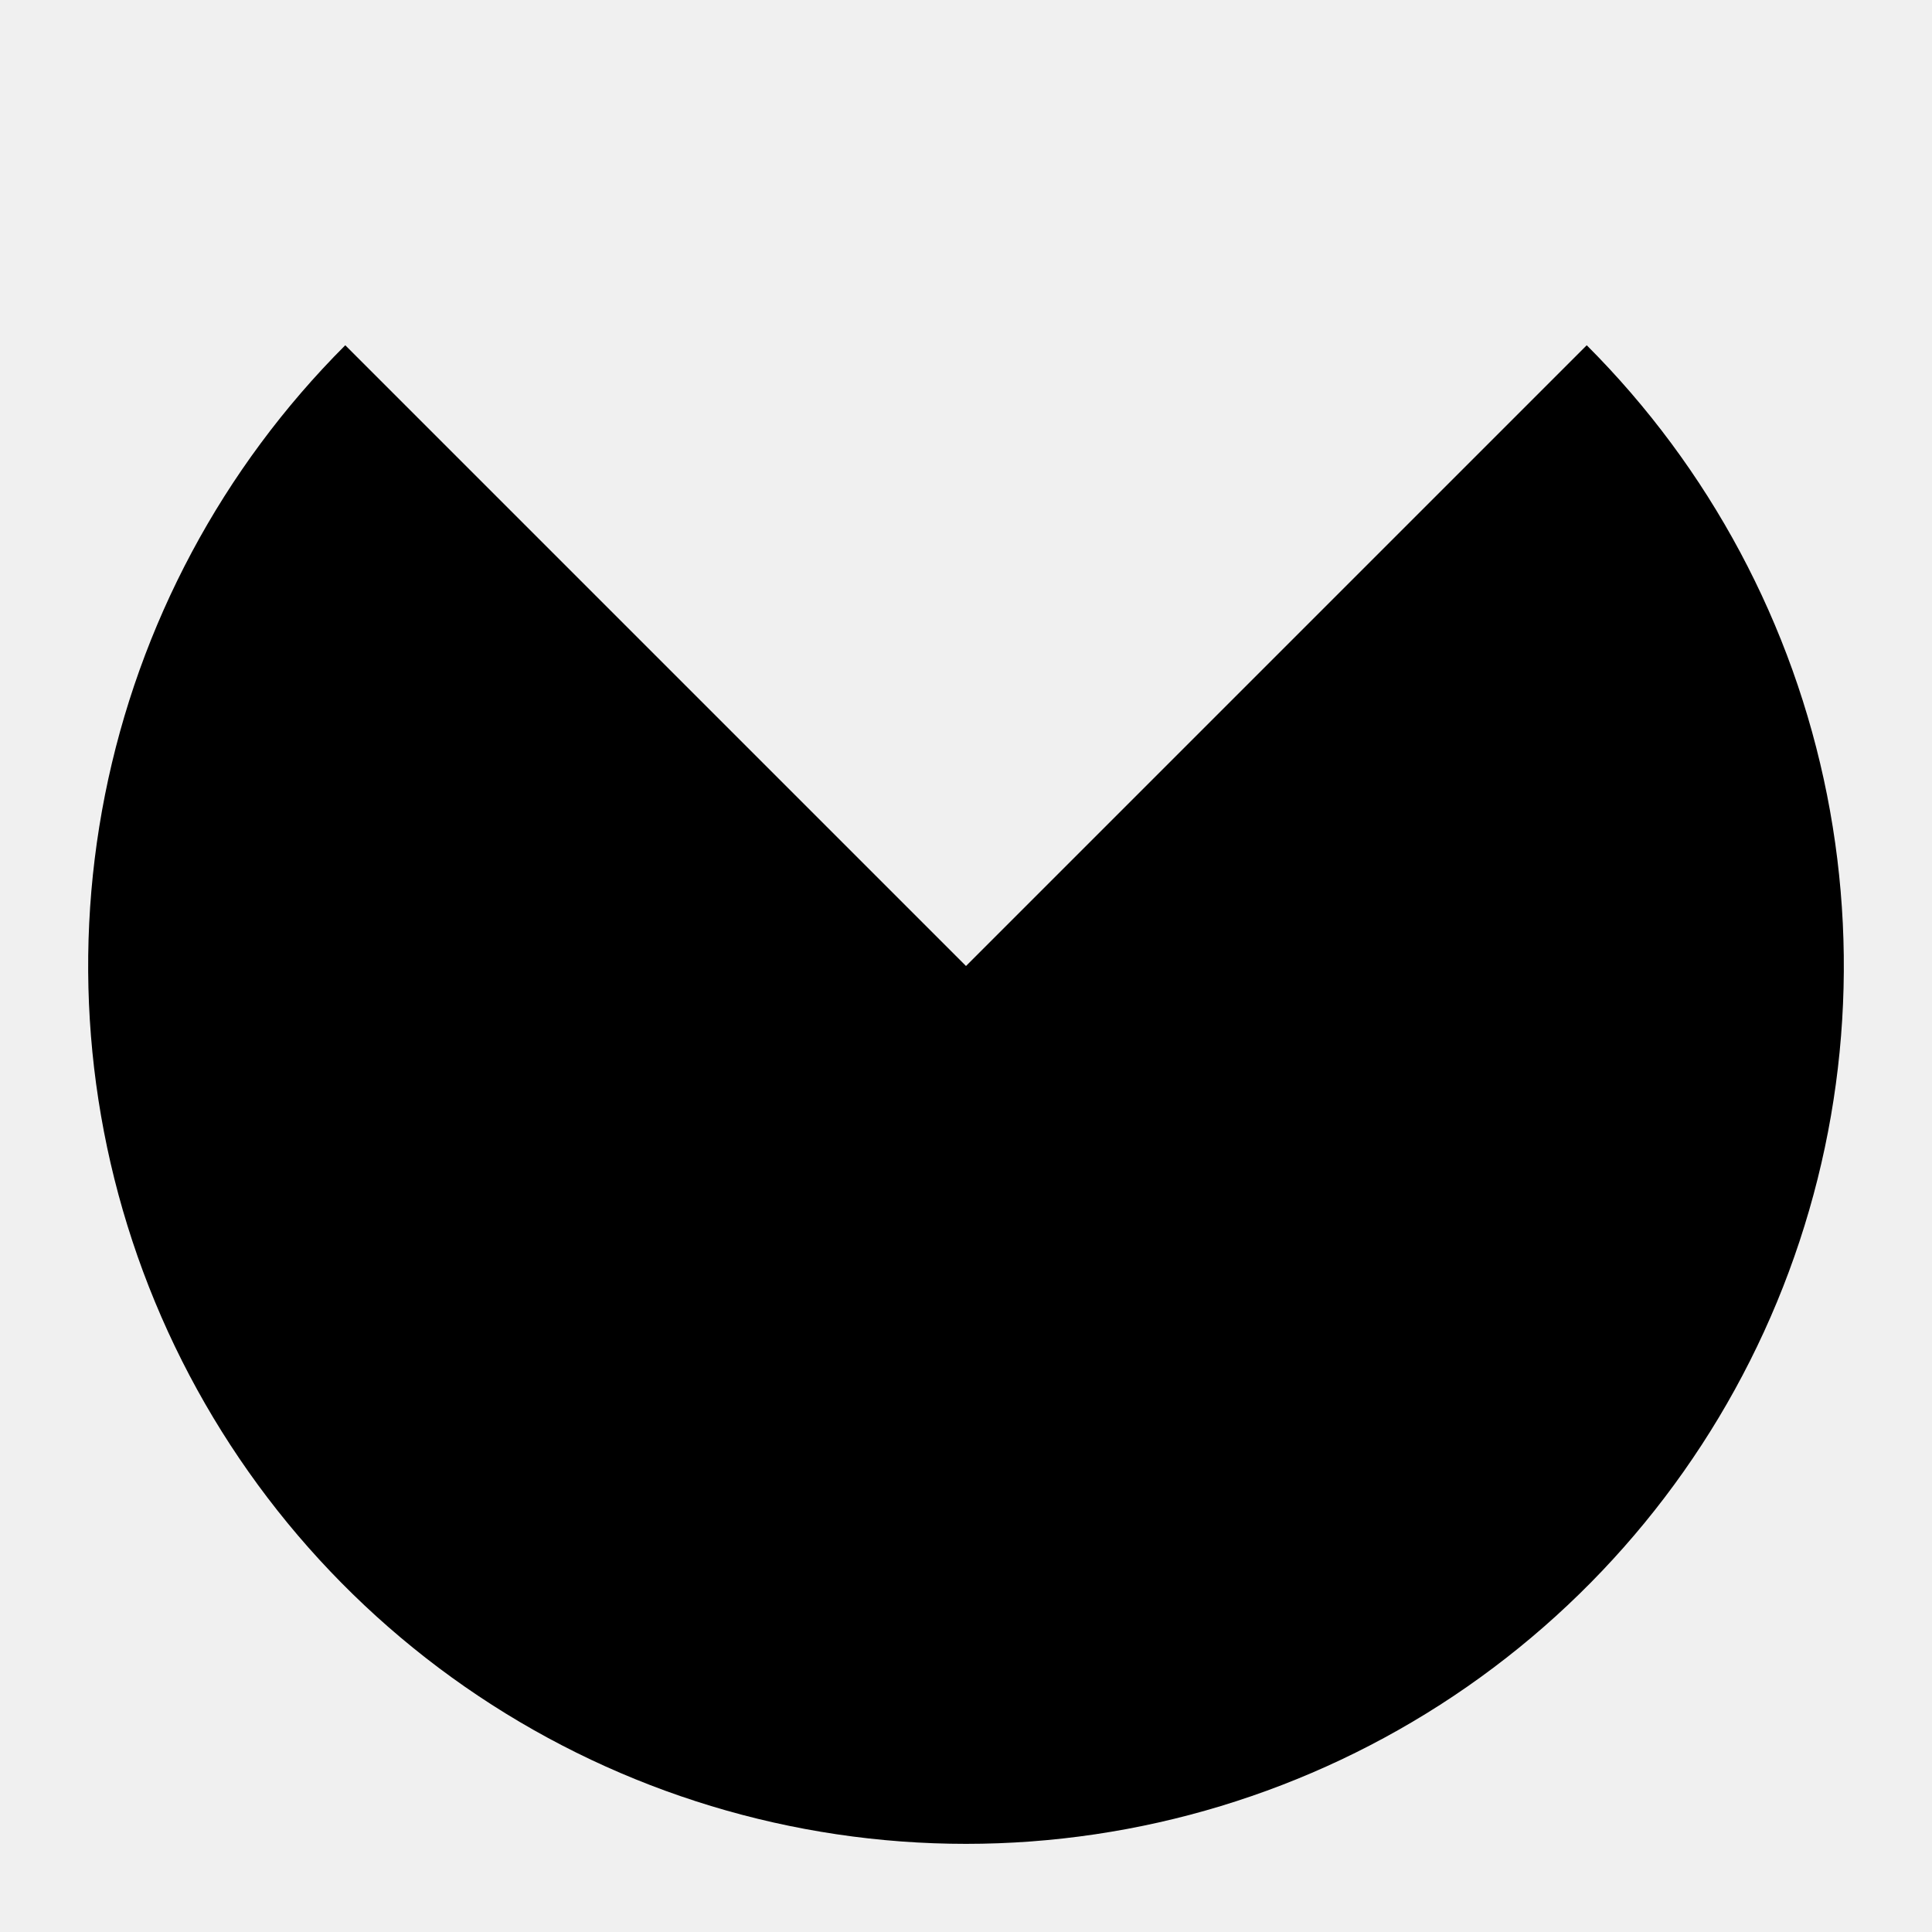
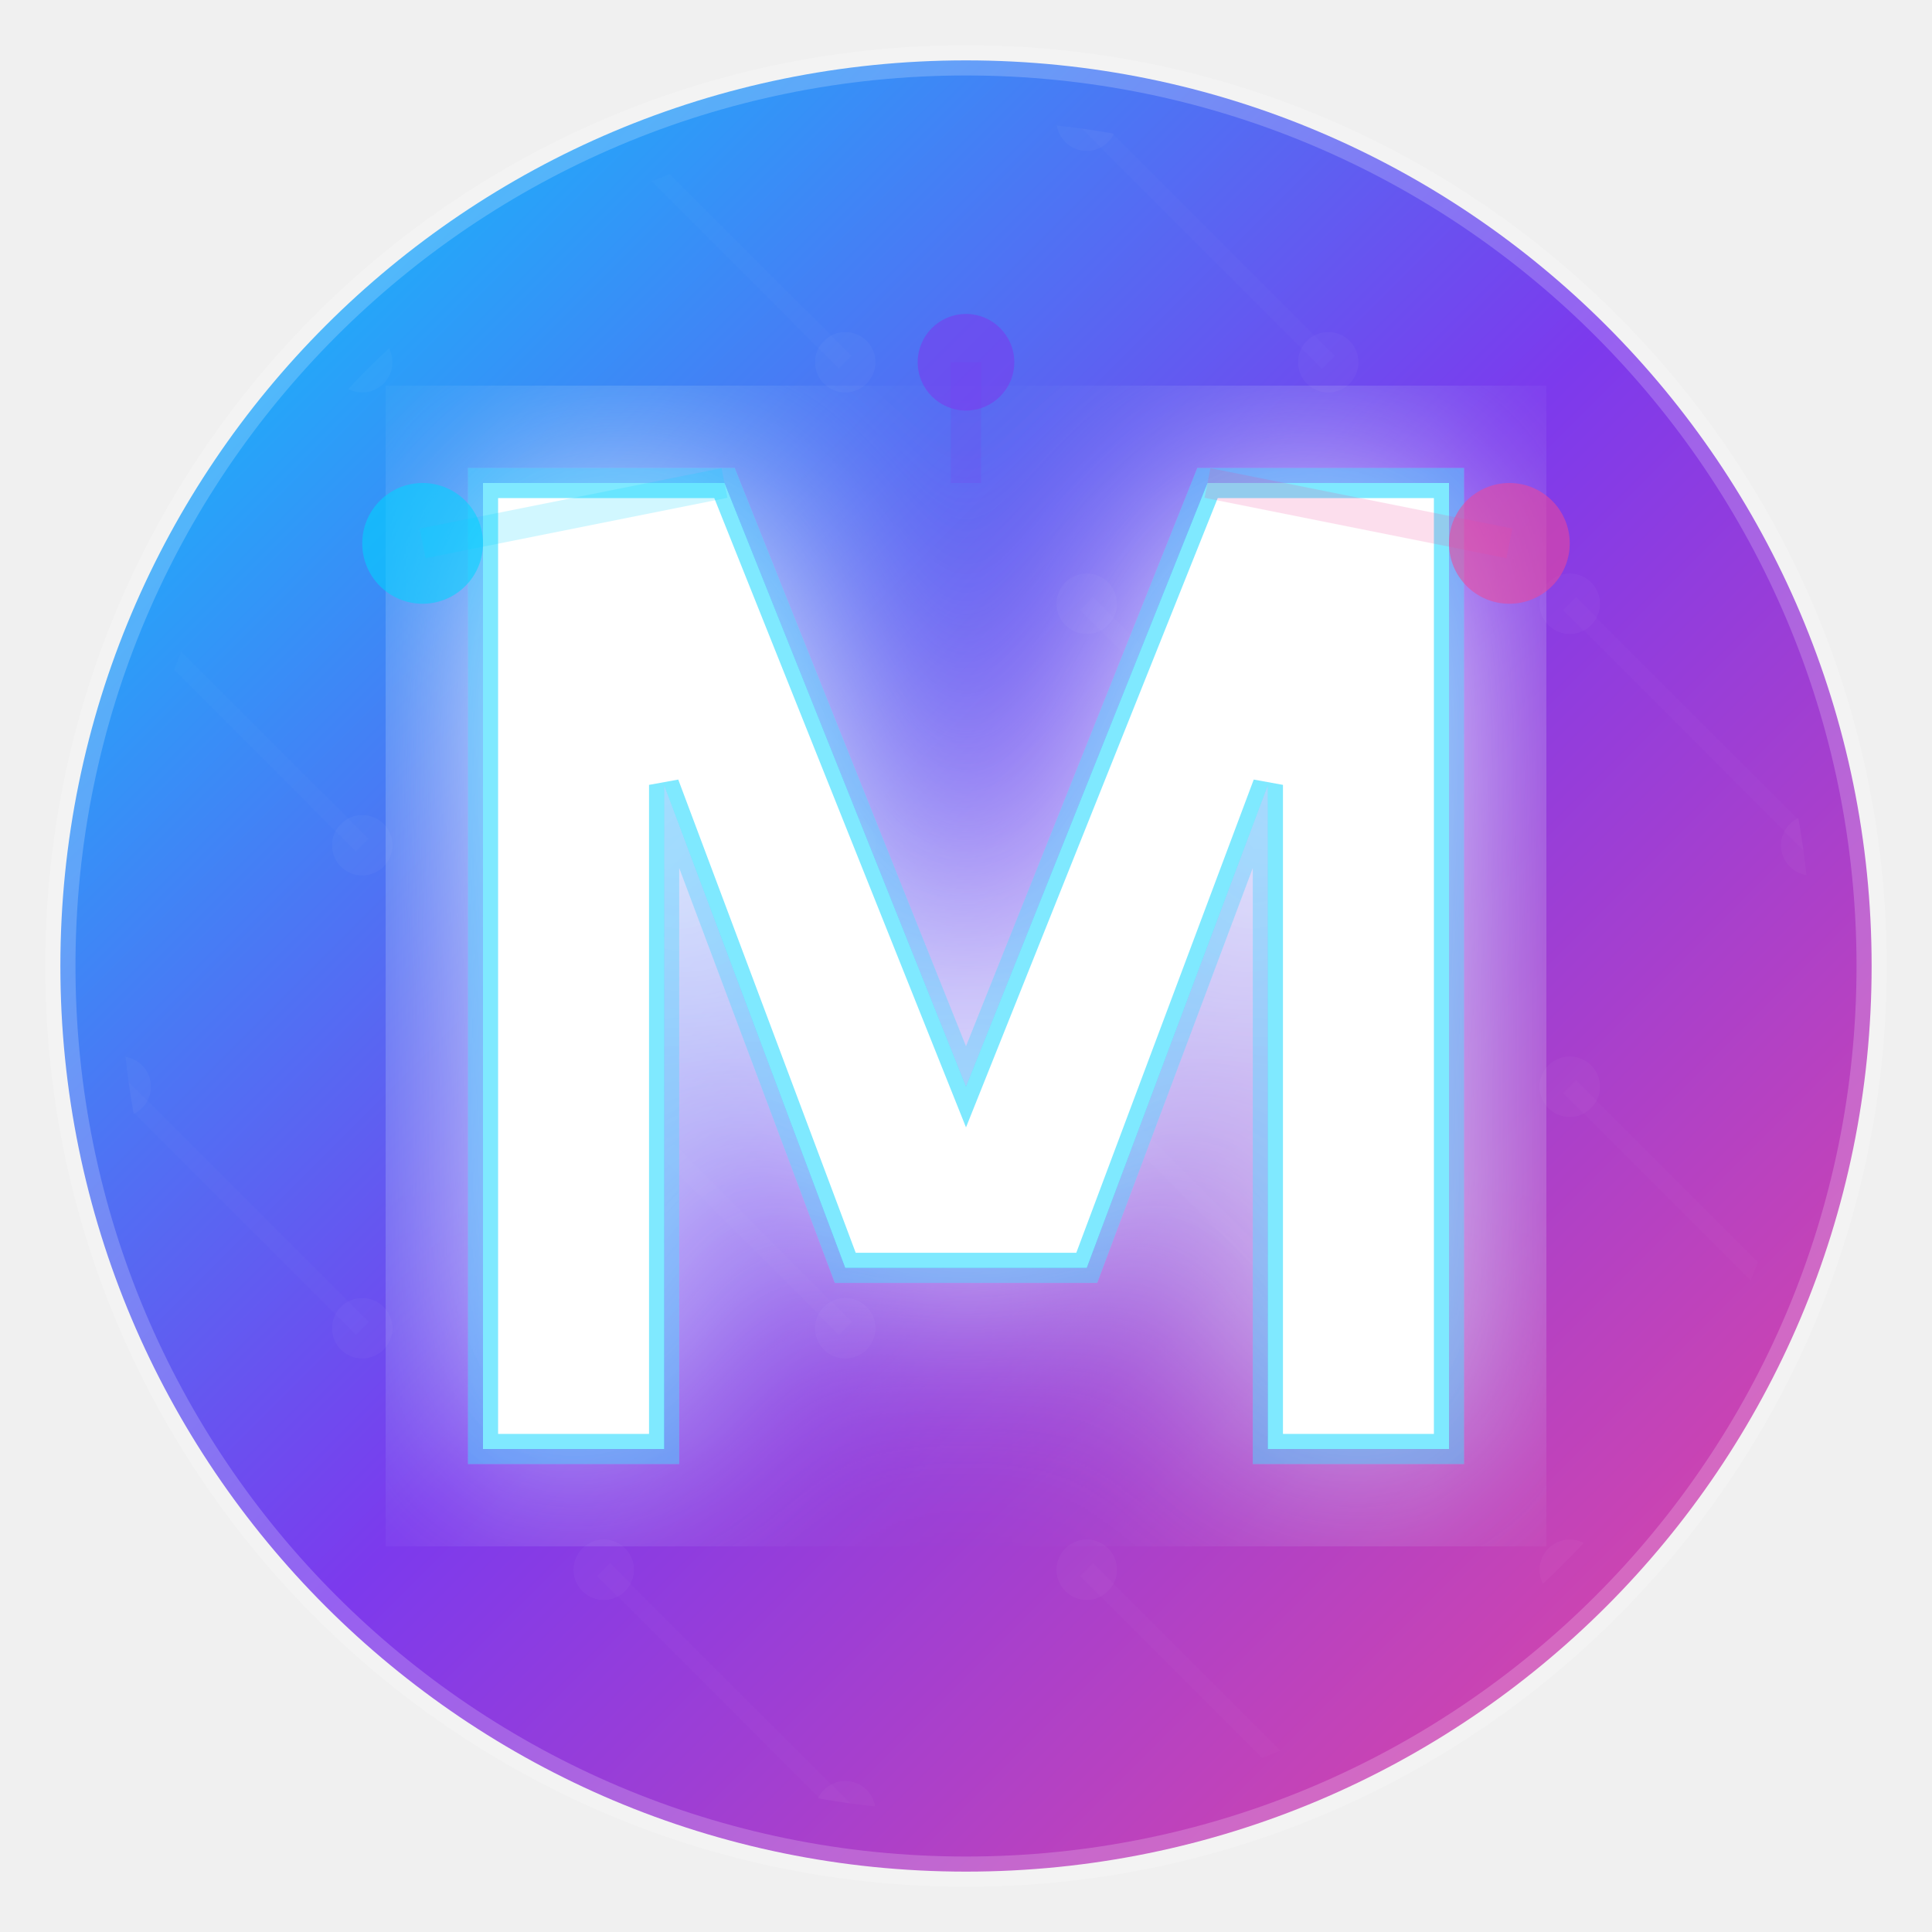
- <svg xmlns="http://www.w3.org/2000/svg" viewBox="0 0 48 48" fill="none">
-   <g clip-path="url(#clip0_6_319)">
-     <path d="M8.578 8.578C5.528 11.628 3.451 15.514 2.609 19.745C1.768 23.976 2.2 28.361 3.851 32.346C5.501 36.331 8.297 39.738 11.883 42.134C15.47 44.531 19.686 45.81 24 45.81C28.314 45.81 32.53 44.531 36.117 42.134C39.703 39.737 42.499 36.331 44.149 32.346C45.8 28.361 46.232 23.976 45.391 19.745C44.549 15.514 42.472 11.628 39.422 8.578L24 24L8.578 8.578Z" fill="currentColor" />
+ <svg xmlns="http://www.w3.org/2000/svg" viewBox="0 0 32 32" width="32" height="32">
+   <defs>
+     <linearGradient id="aiGradient" x1="0%" y1="0%" x2="100%" y2="100%">
+       <stop offset="0%" style="stop-color:#00d4ff;stop-opacity:1" />
+       <stop offset="50%" style="stop-color:#7c3aed;stop-opacity:1" />
+       <stop offset="100%" style="stop-color:#ec4899;stop-opacity:1" />
+     </linearGradient>
+     <filter id="glow">
+       <feGaussianBlur stdDeviation="2" result="coloredBlur" />
+       <feMerge>
+         <feMergeNode in="coloredBlur" />
+         <feMergeNode in="SourceGraphic" />
+       </feMerge>
+     </filter>
+     <pattern id="neuralNet" x="0" y="0" width="8" height="8" patternUnits="userSpaceOnUse">
+       <circle cx="2" cy="2" r="0.5" fill="rgba(255,255,255,0.1)" />
+       <circle cx="6" cy="6" r="0.5" fill="rgba(255,255,255,0.1)" />
+       <line x1="2" y1="2" x2="6" y2="6" stroke="rgba(255,255,255,0.05)" stroke-width="0.3" />
+     </pattern>
+   </defs>
+   <circle cx="16" cy="16" r="15" fill="url(#aiGradient)" stroke="rgba(255,255,255,0.2)" stroke-width="0.5" />
+   <circle cx="16" cy="16" r="14" fill="url(#neuralNet)" opacity="0.3" />
+   <g filter="url(#glow)">
+     <path d="M 8 24 L 8 8 L 12 8 L 16 18 L 20 8 L 24 8 L 24 24 L 21 24 L 21 13 L 18 21 L 14 21 L 11 13 L 11 24 Z" fill="white" stroke="rgba(0,212,255,0.5)" stroke-width="0.5" />
  </g>
-   <defs>
-     <clipPath id="clip0_6_319">
-       <rect width="48" height="48" fill="white" />
-     </clipPath>
-   </defs>
+   <circle cx="7" cy="9" r="1" fill="rgba(0,212,255,0.8)" opacity="0.7" />
+   <circle cx="25" cy="9" r="1" fill="rgba(236,72,153,0.8)" opacity="0.7" />
+   <circle cx="16" cy="6" r="0.8" fill="rgba(124,58,237,0.8)" opacity="0.7" />
+   <line x1="7" y1="9" x2="12" y2="8" stroke="rgba(0,212,255,0.3)" stroke-width="0.5" opacity="0.6" />
+   <line x1="25" y1="9" x2="20" y2="8" stroke="rgba(236,72,153,0.3)" stroke-width="0.5" opacity="0.6" />
+   <line x1="16" y1="6" x2="16" y2="8" stroke="rgba(124,58,237,0.3)" stroke-width="0.5" opacity="0.6" />
</svg>
